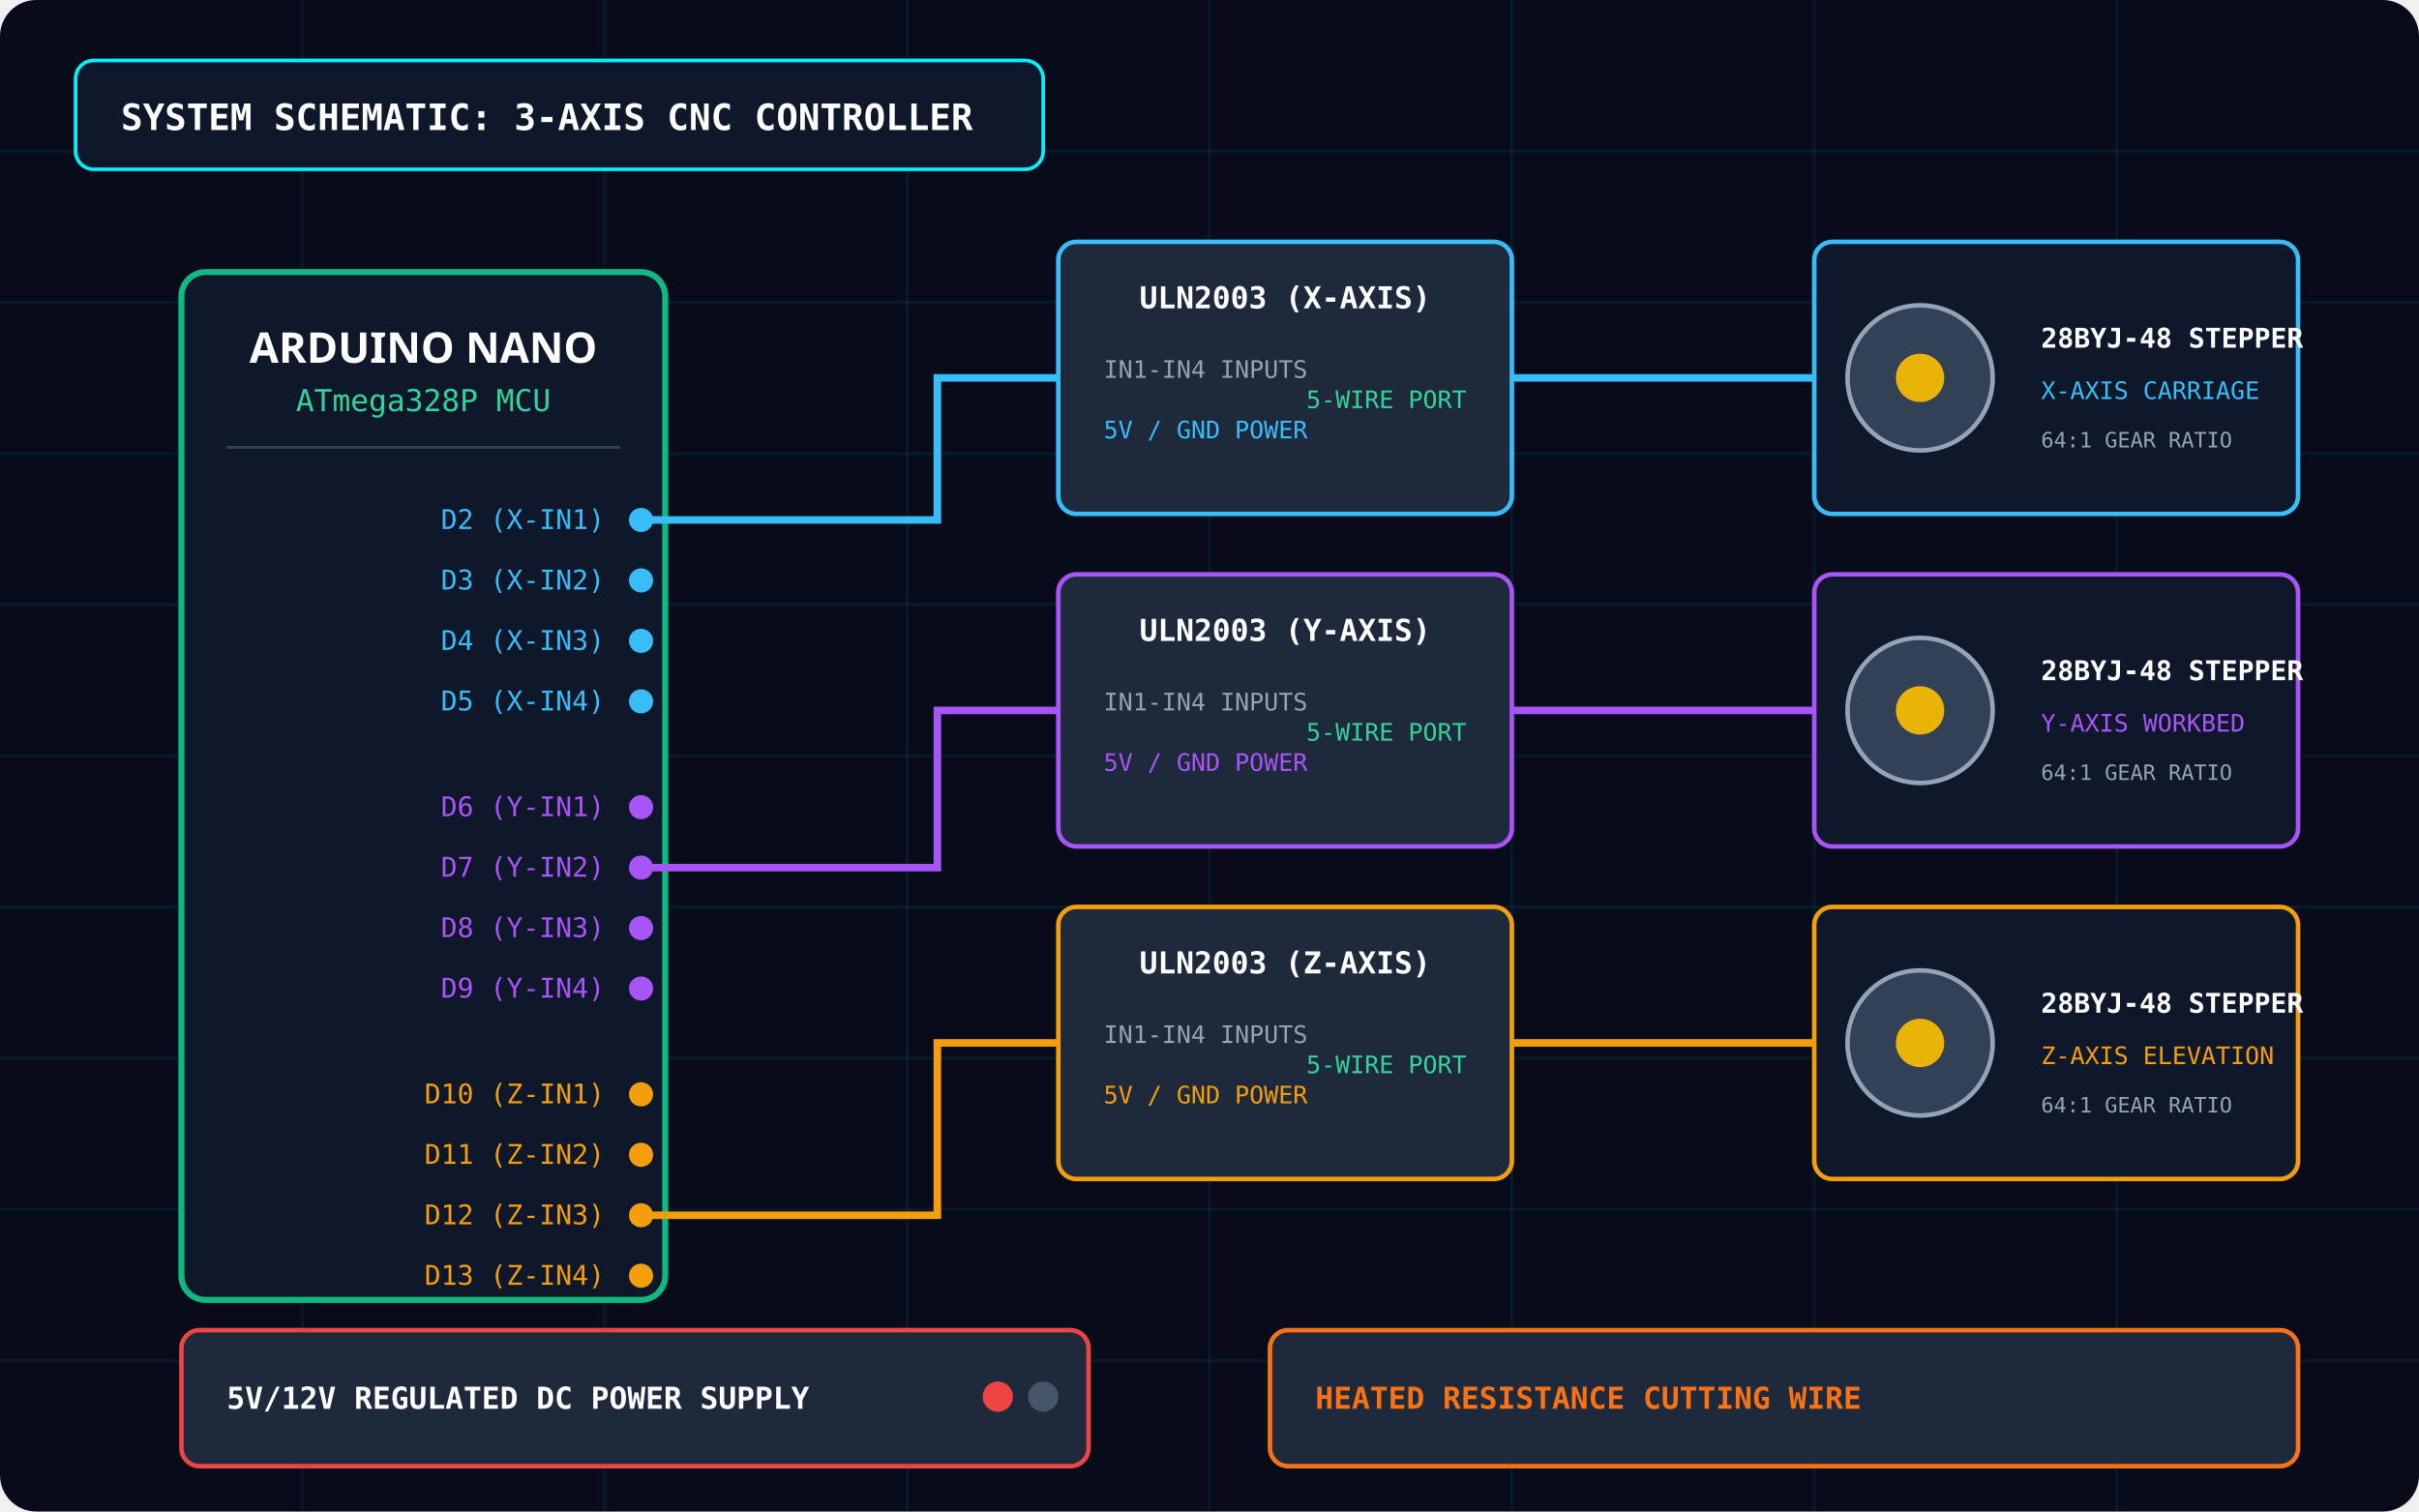
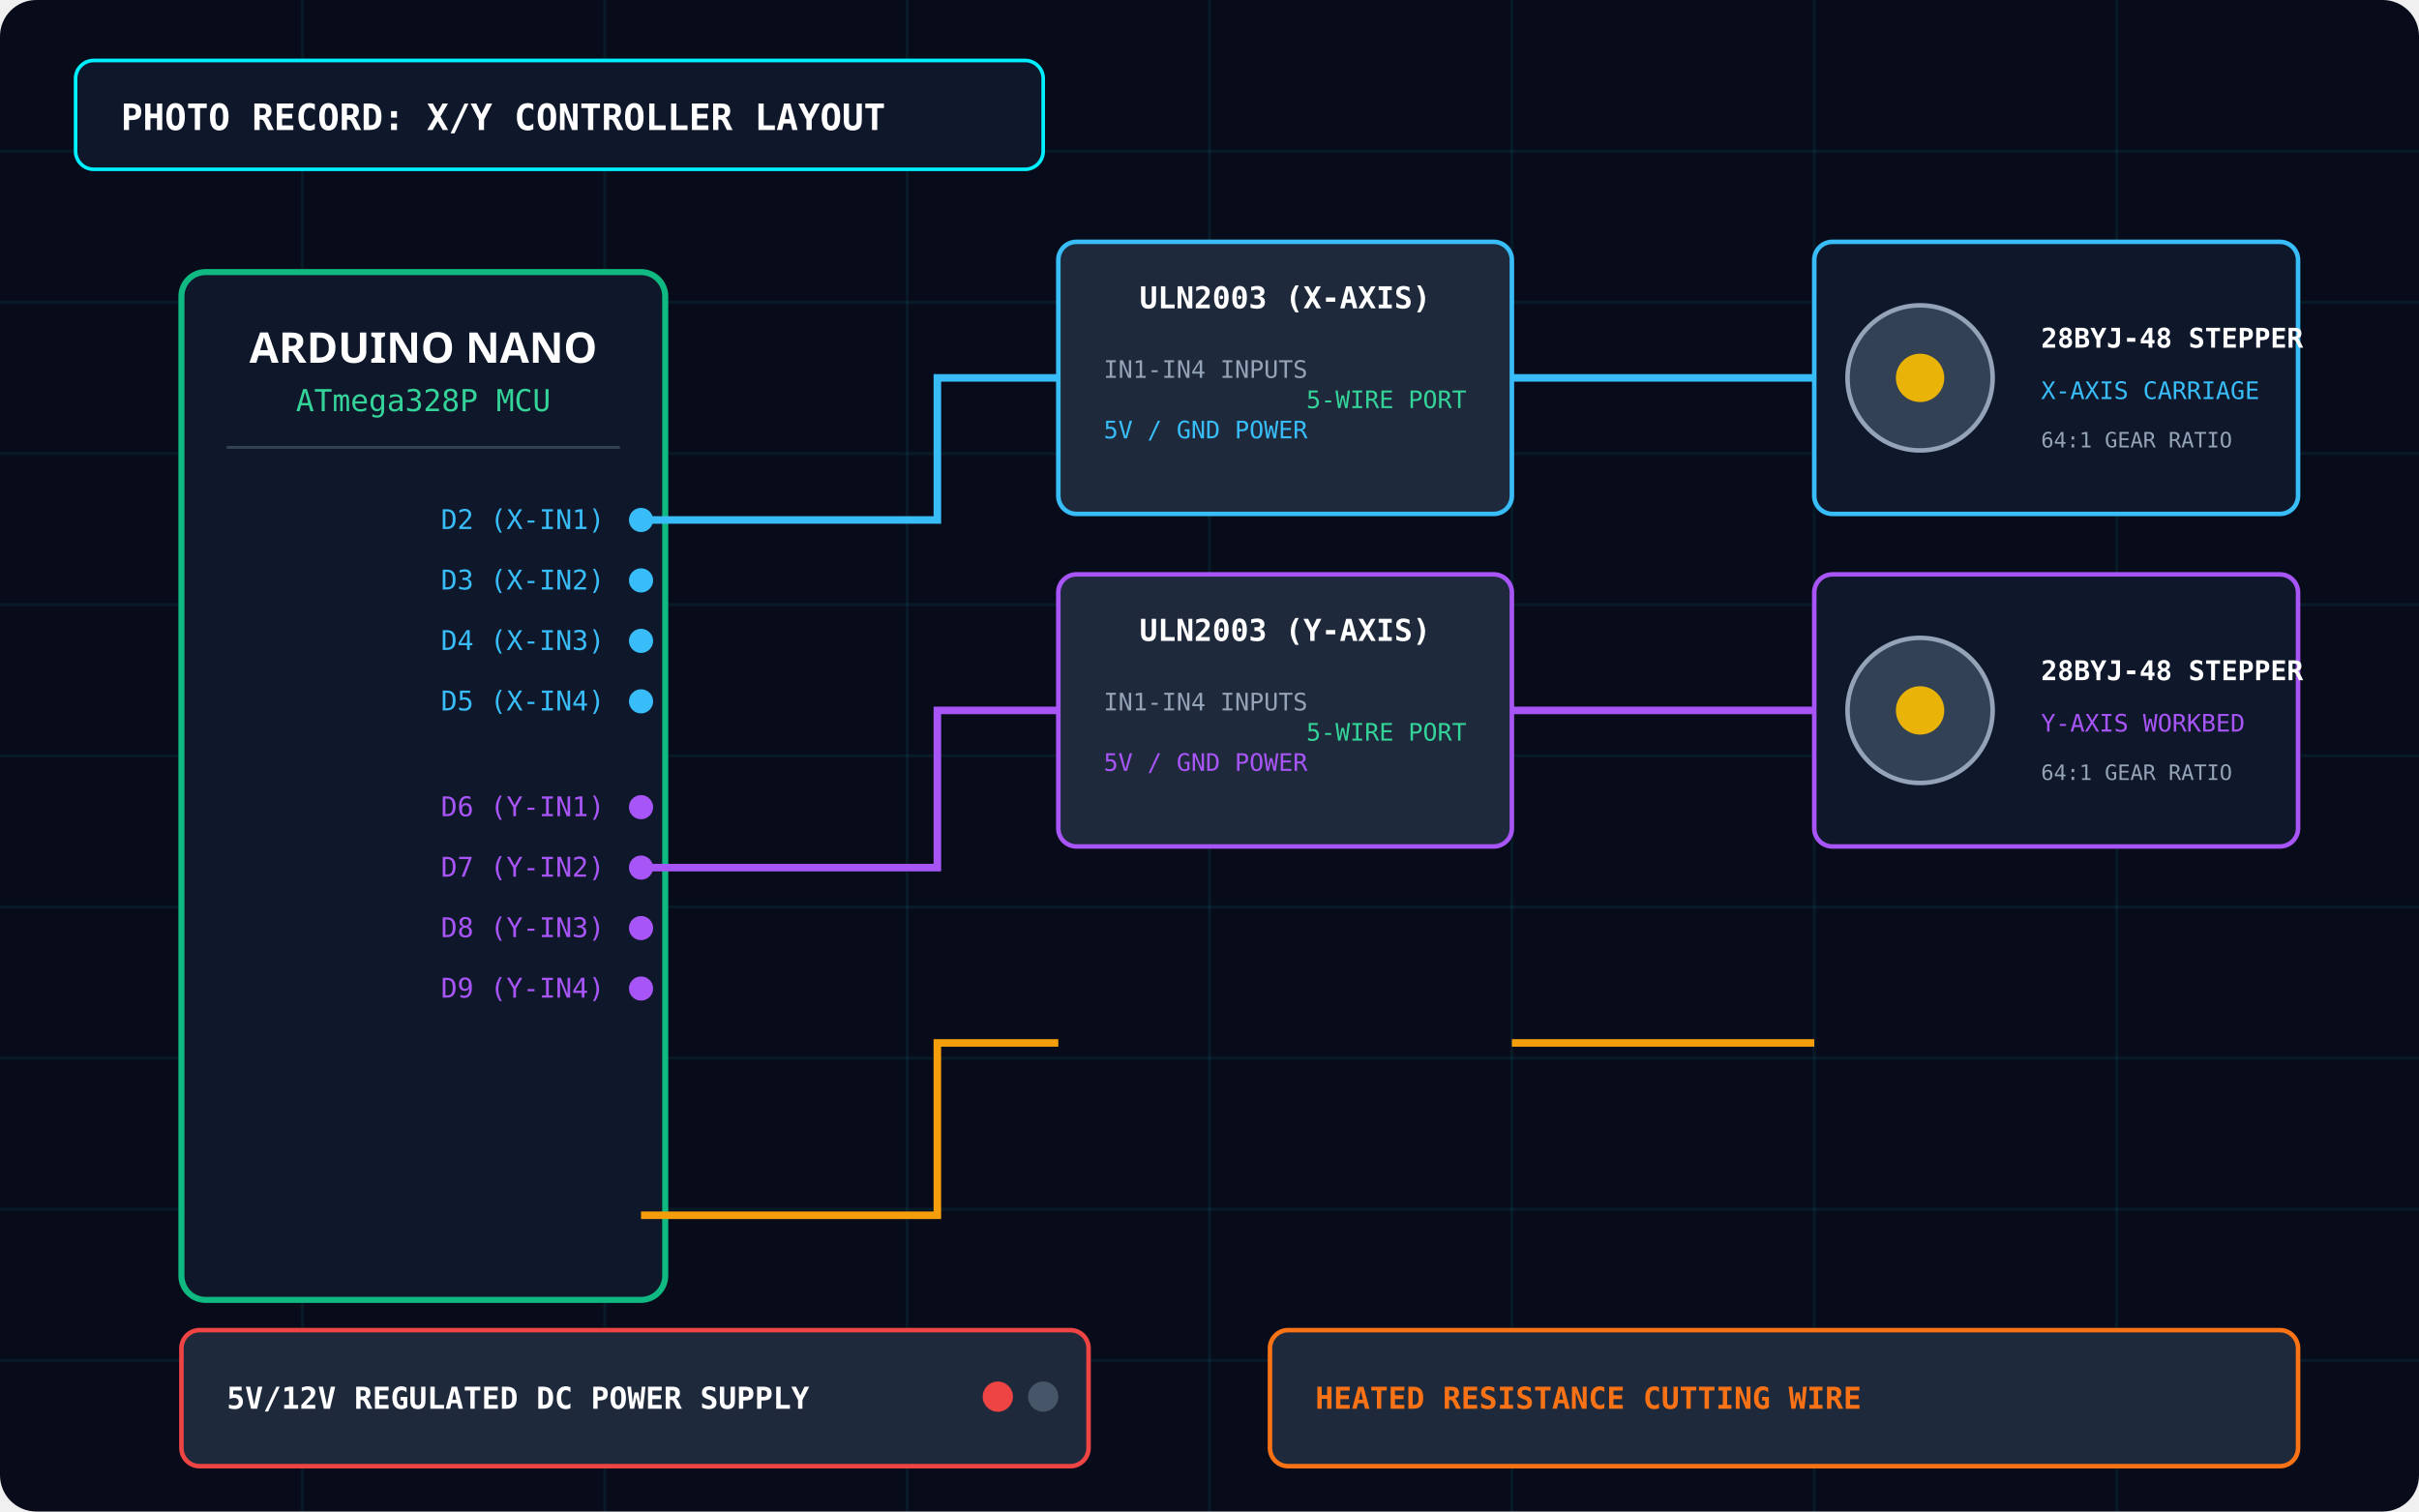
<svg xmlns="http://www.w3.org/2000/svg" viewBox="0 0 800 500" width="100%" height="100%">
  <defs>
    <filter id="schemGlow" x="-10%" y="-10%" width="120%" height="120%">
      <feGaussianBlur stdDeviation="2" result="blur" />
      <feMerge>
        <feMergeNode in="blur" />
        <feMergeNode in="SourceGraphic" />
      </feMerge>
    </filter>
  </defs>
  <rect width="800" height="500" fill="#080c1a" rx="12" />
  <g stroke="rgba(0,240,255,0.06)" stroke-width="1">
    <line x1="0" y1="50" x2="800" y2="50" />
    <line x1="0" y1="100" x2="800" y2="100" />
    <line x1="0" y1="150" x2="800" y2="150" />
    <line x1="0" y1="200" x2="800" y2="200" />
    <line x1="0" y1="250" x2="800" y2="250" />
    <line x1="0" y1="300" x2="800" y2="300" />
    <line x1="0" y1="350" x2="800" y2="350" />
    <line x1="0" y1="400" x2="800" y2="400" />
    <line x1="0" y1="450" x2="800" y2="450" />
    <line x1="100" y1="0" x2="100" y2="500" />
    <line x1="200" y1="0" x2="200" y2="500" />
    <line x1="300" y1="0" x2="300" y2="500" />
    <line x1="400" y1="0" x2="400" y2="500" />
    <line x1="500" y1="0" x2="500" y2="500" />
    <line x1="600" y1="0" x2="600" y2="500" />
    <line x1="700" y1="0" x2="700" y2="500" />
  </g>
  <rect x="25" y="20" width="320" height="36" rx="6" fill="#0f172a" stroke="#00f0ff" stroke-width="1.2" />
-   <text x="40" y="43" font-family="'JetBrains Mono', monospace" font-size="12" fill="#ffffff" font-weight="bold">SYSTEM SCHEMATIC: 3-AXIS CNC CONTROLLER</text>
+   <text x="40" y="43" font-family="'JetBrains Mono', monospace" font-size="12" fill="#ffffff" font-weight="bold">PHOTO RECORD: X/Y CONTROLLER LAYOUT</text>
  <g transform="translate(60, 90)">
    <rect x="0" y="0" width="160" height="340" rx="8" fill="#0f172a" stroke="#10b981" stroke-width="2" />
    <text x="80" y="30" font-family="'Plus Jakarta Sans', sans-serif" font-weight="bold" font-size="14" fill="#ffffff" text-anchor="middle">ARDUINO NANO</text>
    <text x="80" y="46" font-family="'JetBrains Mono', monospace" font-size="10" fill="#34d399" text-anchor="middle">ATmega328P MCU</text>
    <line x1="15" y1="58" x2="145" y2="58" stroke="#334155" stroke-width="1" />
    <text x="140" y="85" font-family="'JetBrains Mono', monospace" font-size="9" fill="#38bdf8" text-anchor="end">D2 (X-IN1)</text>
    <circle cx="152" cy="82" r="4" fill="#38bdf8" />
    <text x="140" y="105" font-family="'JetBrains Mono', monospace" font-size="9" fill="#38bdf8" text-anchor="end">D3 (X-IN2)</text>
    <circle cx="152" cy="102" r="4" fill="#38bdf8" />
    <text x="140" y="125" font-family="'JetBrains Mono', monospace" font-size="9" fill="#38bdf8" text-anchor="end">D4 (X-IN3)</text>
    <circle cx="152" cy="122" r="4" fill="#38bdf8" />
    <text x="140" y="145" font-family="'JetBrains Mono', monospace" font-size="9" fill="#38bdf8" text-anchor="end">D5 (X-IN4)</text>
    <circle cx="152" cy="142" r="4" fill="#38bdf8" />
    <text x="140" y="180" font-family="'JetBrains Mono', monospace" font-size="9" fill="#a855f7" text-anchor="end">D6 (Y-IN1)</text>
    <circle cx="152" cy="177" r="4" fill="#a855f7" />
    <text x="140" y="200" font-family="'JetBrains Mono', monospace" font-size="9" fill="#a855f7" text-anchor="end">D7 (Y-IN2)</text>
    <circle cx="152" cy="197" r="4" fill="#a855f7" />
    <text x="140" y="220" font-family="'JetBrains Mono', monospace" font-size="9" fill="#a855f7" text-anchor="end">D8 (Y-IN3)</text>
    <circle cx="152" cy="217" r="4" fill="#a855f7" />
    <text x="140" y="240" font-family="'JetBrains Mono', monospace" font-size="9" fill="#a855f7" text-anchor="end">D9 (Y-IN4)</text>
    <circle cx="152" cy="237" r="4" fill="#a855f7" />
-     <text x="140" y="275" font-family="'JetBrains Mono', monospace" font-size="9" fill="#f59e0b" text-anchor="end">D10 (Z-IN1)</text>
-     <circle cx="152" cy="272" r="4" fill="#f59e0b" />
-     <text x="140" y="295" font-family="'JetBrains Mono', monospace" font-size="9" fill="#f59e0b" text-anchor="end">D11 (Z-IN2)</text>
-     <circle cx="152" cy="292" r="4" fill="#f59e0b" />
-     <text x="140" y="315" font-family="'JetBrains Mono', monospace" font-size="9" fill="#f59e0b" text-anchor="end">D12 (Z-IN3)</text>
-     <circle cx="152" cy="312" r="4" fill="#f59e0b" />
-     <text x="140" y="335" font-family="'JetBrains Mono', monospace" font-size="9" fill="#f59e0b" text-anchor="end">D13 (Z-IN4)</text>
-     <circle cx="152" cy="332" r="4" fill="#f59e0b" />
  </g>
  <g transform="translate(350, 80)">
    <rect x="0" y="0" width="150" height="90" rx="6" fill="#1e293b" stroke="#38bdf8" stroke-width="1.5" />
    <text x="75" y="22" font-family="'JetBrains Mono', monospace" font-size="10" fill="#ffffff" text-anchor="middle" font-weight="bold">ULN2003 (X-AXIS)</text>
    <text x="15" y="45" font-family="'JetBrains Mono', monospace" font-size="8" fill="#94a3b8">IN1-IN4 INPUTS</text>
    <text x="15" y="65" font-family="'JetBrains Mono', monospace" font-size="8" fill="#38bdf8">5V / GND POWER</text>
    <text x="135" y="55" font-family="'JetBrains Mono', monospace" font-size="8" fill="#34d399" text-anchor="end">5-WIRE PORT</text>
  </g>
  <g transform="translate(350, 190)">
    <rect x="0" y="0" width="150" height="90" rx="6" fill="#1e293b" stroke="#a855f7" stroke-width="1.5" />
    <text x="75" y="22" font-family="'JetBrains Mono', monospace" font-size="10" fill="#ffffff" text-anchor="middle" font-weight="bold">ULN2003 (Y-AXIS)</text>
    <text x="15" y="45" font-family="'JetBrains Mono', monospace" font-size="8" fill="#94a3b8">IN1-IN4 INPUTS</text>
    <text x="15" y="65" font-family="'JetBrains Mono', monospace" font-size="8" fill="#a855f7">5V / GND POWER</text>
-     <text x="135" y="55" font-family="'JetBrains Mono', monospace" font-size="8" fill="#34d399" text-anchor="end">5-WIRE PORT</text>
-   </g>
-   <g transform="translate(350, 300)">
-     <rect x="0" y="0" width="150" height="90" rx="6" fill="#1e293b" stroke="#f59e0b" stroke-width="1.5" />
-     <text x="75" y="22" font-family="'JetBrains Mono', monospace" font-size="10" fill="#ffffff" text-anchor="middle" font-weight="bold">ULN2003 (Z-AXIS)</text>
-     <text x="15" y="45" font-family="'JetBrains Mono', monospace" font-size="8" fill="#94a3b8">IN1-IN4 INPUTS</text>
-     <text x="15" y="65" font-family="'JetBrains Mono', monospace" font-size="8" fill="#f59e0b">5V / GND POWER</text>
    <text x="135" y="55" font-family="'JetBrains Mono', monospace" font-size="8" fill="#34d399" text-anchor="end">5-WIRE PORT</text>
  </g>
  <g transform="translate(600, 80)">
    <rect x="0" y="0" width="160" height="90" rx="6" fill="#0f172a" stroke="#38bdf8" stroke-width="1.5" />
    <circle cx="35" cy="45" r="24" fill="#334155" stroke="#94a3b8" stroke-width="1.5" />
    <circle cx="35" cy="45" r="8" fill="#eab308" />
    <text x="75" y="35" font-family="'JetBrains Mono', monospace" font-size="9" fill="#ffffff" font-weight="bold">28BYJ-48 STEPPER</text>
    <text x="75" y="52" font-family="'JetBrains Mono', monospace" font-size="8" fill="#38bdf8">X-AXIS CARRIAGE</text>
    <text x="75" y="68" font-family="'JetBrains Mono', monospace" font-size="7" fill="#94a3b8">64:1 GEAR RATIO</text>
  </g>
  <g transform="translate(600, 190)">
    <rect x="0" y="0" width="160" height="90" rx="6" fill="#0f172a" stroke="#a855f7" stroke-width="1.5" />
    <circle cx="35" cy="45" r="24" fill="#334155" stroke="#94a3b8" stroke-width="1.5" />
    <circle cx="35" cy="45" r="8" fill="#eab308" />
    <text x="75" y="35" font-family="'JetBrains Mono', monospace" font-size="9" fill="#ffffff" font-weight="bold">28BYJ-48 STEPPER</text>
    <text x="75" y="52" font-family="'JetBrains Mono', monospace" font-size="8" fill="#a855f7">Y-AXIS WORKBED</text>
-     <text x="75" y="68" font-family="'JetBrains Mono', monospace" font-size="7" fill="#94a3b8">64:1 GEAR RATIO</text>
-   </g>
-   <g transform="translate(600, 300)">
-     <rect x="0" y="0" width="160" height="90" rx="6" fill="#0f172a" stroke="#f59e0b" stroke-width="1.5" />
-     <circle cx="35" cy="45" r="24" fill="#334155" stroke="#94a3b8" stroke-width="1.5" />
-     <circle cx="35" cy="45" r="8" fill="#eab308" />
-     <text x="75" y="35" font-family="'JetBrains Mono', monospace" font-size="9" fill="#ffffff" font-weight="bold">28BYJ-48 STEPPER</text>
-     <text x="75" y="52" font-family="'JetBrains Mono', monospace" font-size="8" fill="#f59e0b">Z-AXIS ELEVATION</text>
    <text x="75" y="68" font-family="'JetBrains Mono', monospace" font-size="7" fill="#94a3b8">64:1 GEAR RATIO</text>
  </g>
  <g transform="translate(60, 440)">
    <rect x="0" y="0" width="300" height="45" rx="6" fill="#1e293b" stroke="#ef4444" stroke-width="1.5" />
    <text x="15" y="26" font-family="'JetBrains Mono', monospace" font-size="10" fill="#ffffff" font-weight="bold">5V/12V REGULATED DC POWER SUPPLY</text>
    <circle cx="270" cy="22" r="5" fill="#ef4444" />
    <circle cx="285" cy="22" r="5" fill="#475569" />
  </g>
  <g transform="translate(420, 440)">
    <rect x="0" y="0" width="340" height="45" rx="6" fill="#1e293b" stroke="#f97316" stroke-width="1.5" />
    <text x="15" y="26" font-family="'JetBrains Mono', monospace" font-size="10" fill="#f97316" font-weight="bold">HEATED RESISTANCE CUTTING WIRE</text>
    <line x1="240" y1="22" x2="320" y2="22" stroke="#f97316" stroke-width="3" filter="url(#schemGlow)" />
  </g>
  <path d="M 212 172 L 310 172 L 310 125 L 350 125" stroke="#38bdf8" stroke-width="2.5" fill="none" />
  <path d="M 212 287 L 310 287 L 310 235 L 350 235" stroke="#a855f7" stroke-width="2.5" fill="none" />
  <path d="M 212 402 L 310 402 L 310 345 L 350 345" stroke="#f59e0b" stroke-width="2.5" fill="none" />
  <path d="M 500 125 L 600 125" stroke="#38bdf8" stroke-width="2.5" fill="none" />
  <path d="M 500 235 L 600 235" stroke="#a855f7" stroke-width="2.5" fill="none" />
  <path d="M 500 345 L 600 345" stroke="#f59e0b" stroke-width="2.5" fill="none" />
</svg>
